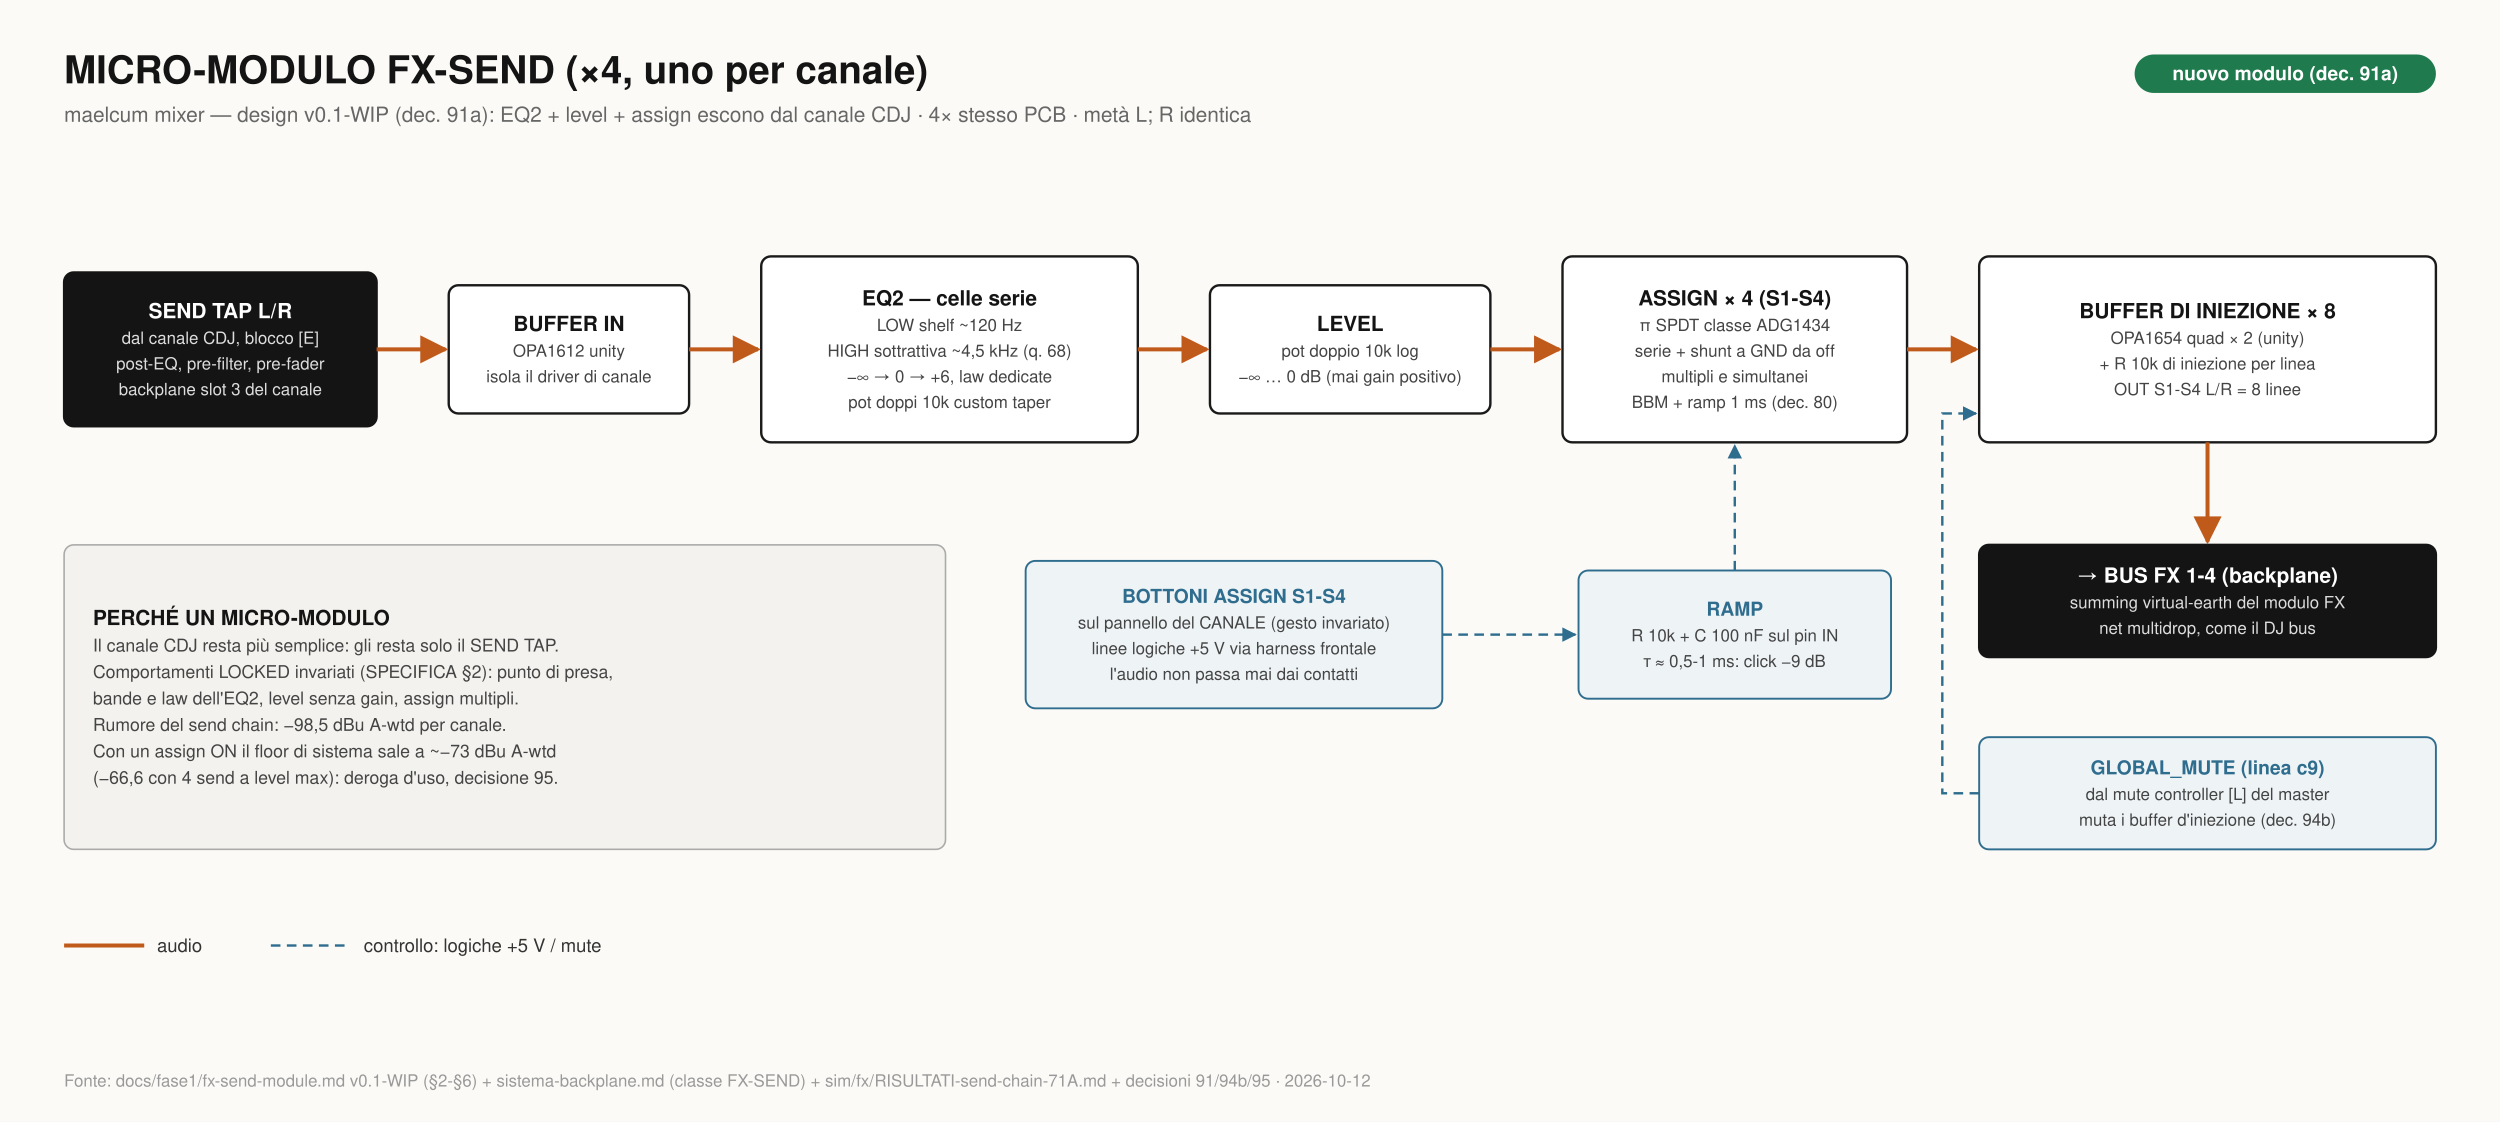
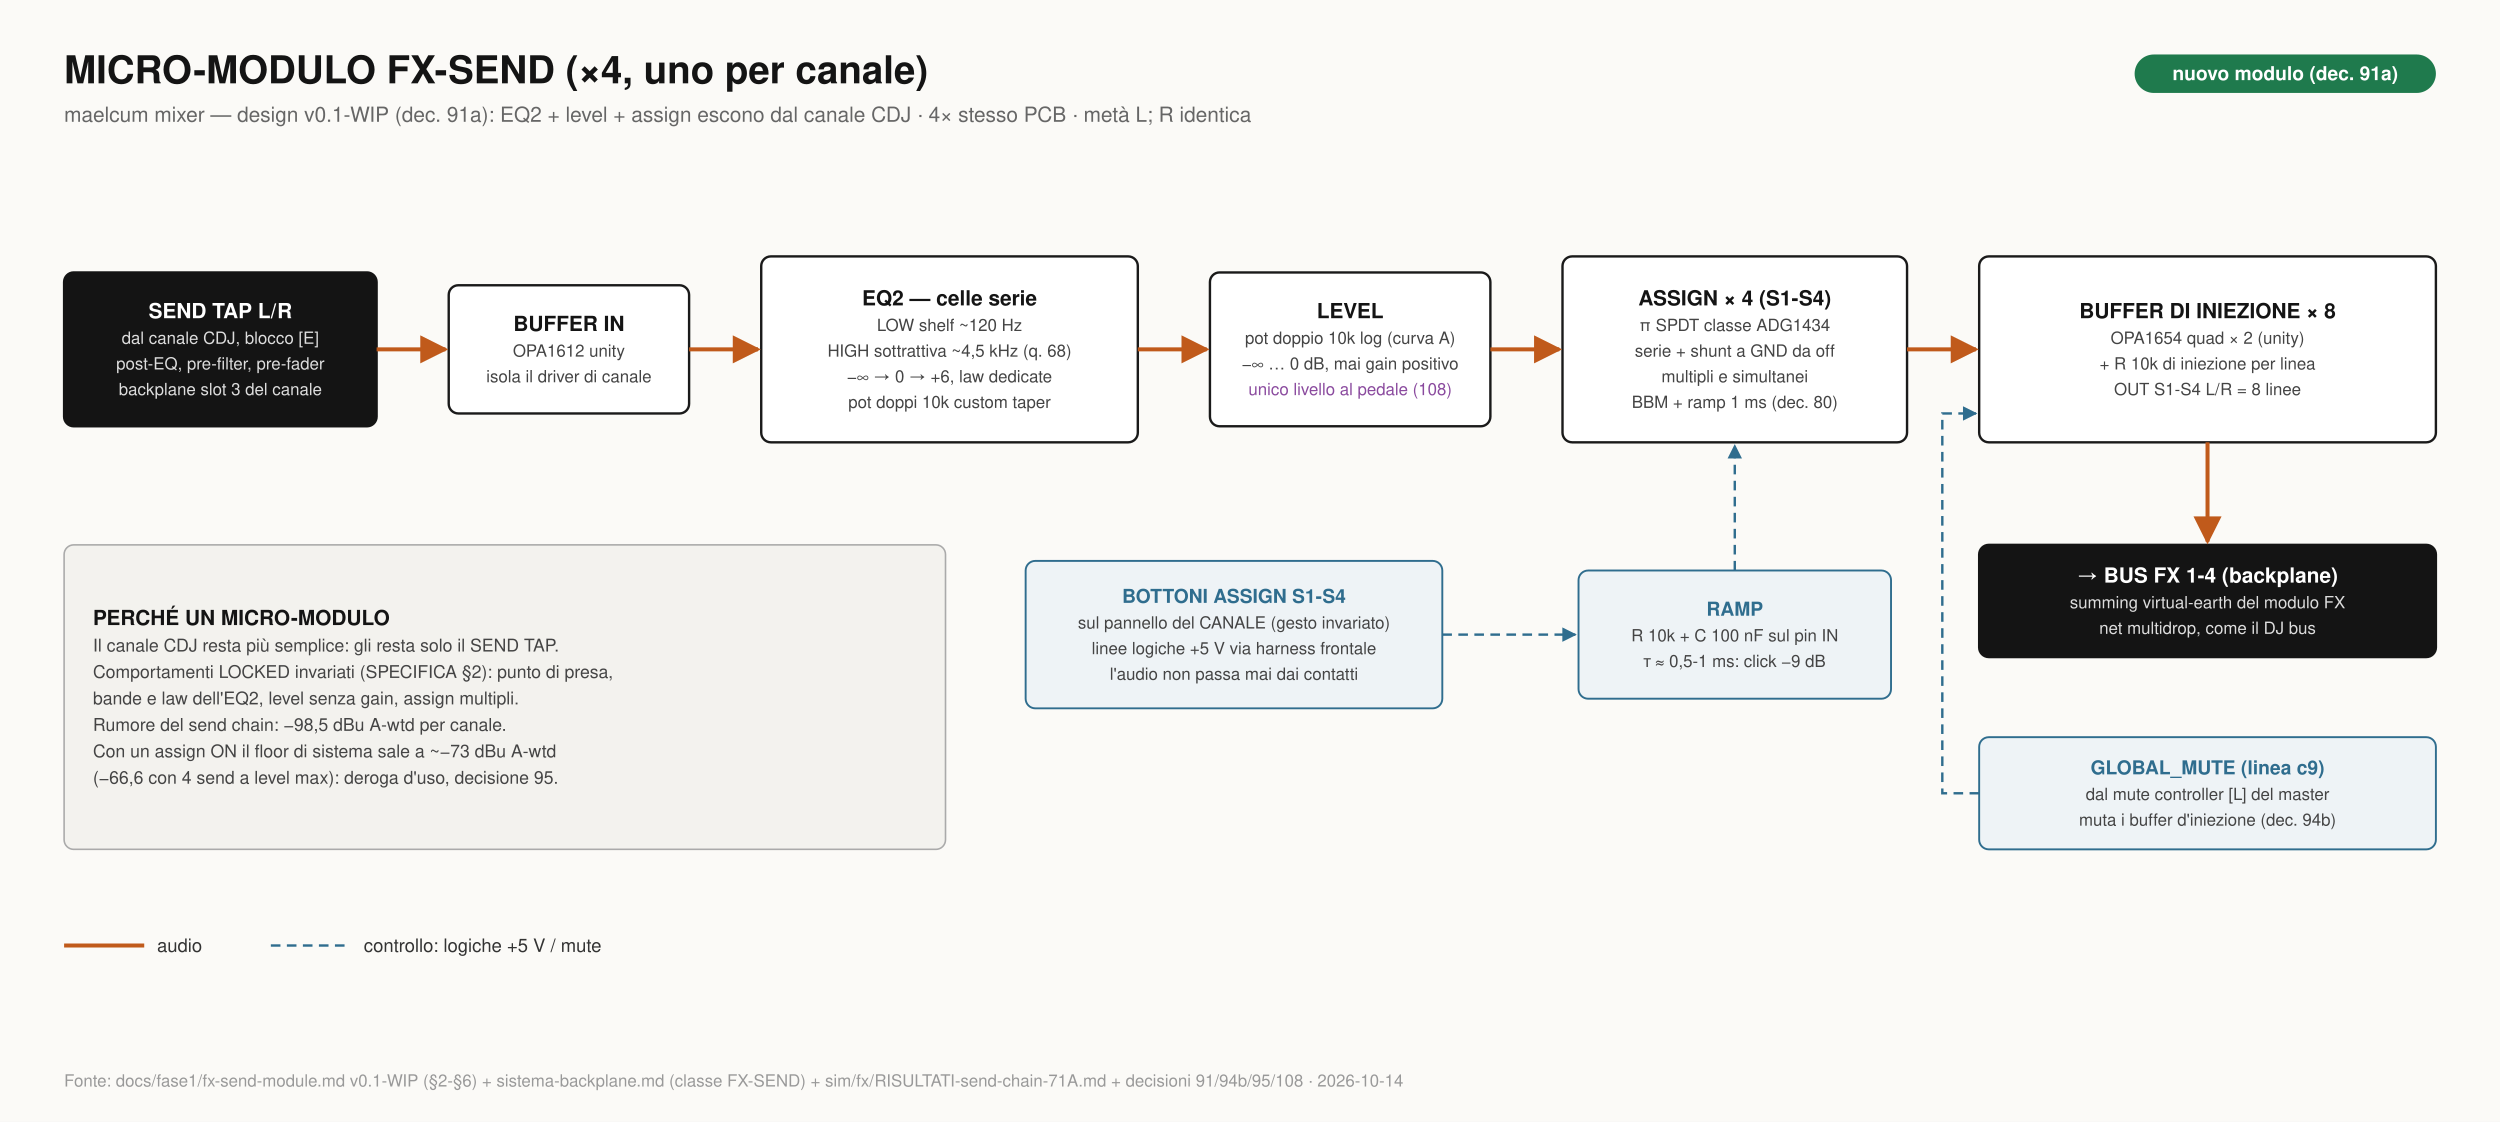
<svg xmlns="http://www.w3.org/2000/svg" viewBox="0 0 1560 700" font-family="Helvetica Neue, Helvetica, Arial, sans-serif">
  <defs>
    <marker id="ar" viewBox="0 0 10 10" refX="9" refY="5" markerWidth="7" markerHeight="7" orient="auto-start-reverse">
      <path d="M0,0 L10,5 L0,10 z" fill="#C05A1B" />
    </marker>
    <marker id="arb" viewBox="0 0 10 10" refX="9" refY="5" markerWidth="7" markerHeight="7" orient="auto-start-reverse">
      <path d="M0,0 L10,5 L0,10 z" fill="#8A4A9E" />
    </marker>
    <marker id="arw" viewBox="0 0 10 10" refX="9" refY="5" markerWidth="6" markerHeight="6" orient="auto-start-reverse">
      <path d="M0,0 L10,5 L0,10 z" fill="#2F6D8E" />
+     </marker>
+     <marker id="ark" viewBox="0 0 10 10" refX="9" refY="5" markerWidth="7" markerHeight="7" orient="auto-start-reverse">
+       <path d="M0,0 L10,5 L0,10 z" fill="#333" />
    </marker>
  </defs>
  <rect width="1560" height="700" fill="#FBFAF7" />
  <text x="40" y="52" font-size="24" font-weight="700" fill="#141414">MICRO-MODULO FX-SEND (×4, uno per canale)</text>
  <text x="40" y="76" font-size="13" fill="#666">maelcum mixer — design v0.1-WIP (dec. 91a): EQ2 + level + assign escono dal canale CDJ · 4× stesso PCB · metà L; R identica</text>
  <rect x="1332" y="34" width="188" height="24" rx="12" fill="#1F7A4D" />
  <text x="1426" y="50" font-size="12" font-weight="600" fill="#fff" text-anchor="middle">nuovo modulo (dec. 91a)</text>
  <rect x="40" y="170" width="195" height="96" rx="6" fill="#141414" stroke="#141414" stroke-width="1.5" />
  <text x="137.5" y="198.55" font-size="13" font-weight="700" fill="#fff" text-anchor="middle">SEND TAP L/R</text>
  <text x="137.5" y="214.55" font-size="10.5" fill="#ddd" text-anchor="middle">dal canale CDJ, blocco [E]</text>
  <text x="137.5" y="230.55" font-size="10.5" fill="#ddd" text-anchor="middle">post-EQ, pre-filter, pre-fader</text>
  <text x="137.5" y="246.55" font-size="10.5" fill="#ddd" text-anchor="middle">backplane slot 3 del canale</text>
  <rect x="280" y="178" width="150" height="80" rx="6" fill="#fff" stroke="#1A1A1A" stroke-width="1.5" />
  <text x="355" y="206.55" font-size="13" font-weight="700" fill="#141414" text-anchor="middle">BUFFER IN</text>
  <text x="355" y="222.55" font-size="10.5" fill="#444" text-anchor="middle">OPA1612 unity</text>
  <text x="355" y="238.55" font-size="10.5" fill="#444" text-anchor="middle">isola il driver di canale</text>
  <rect x="475" y="160" width="235" height="116" rx="6" fill="#fff" stroke="#1A1A1A" stroke-width="1.5" />
  <text x="592.5" y="190.55" font-size="13" font-weight="700" fill="#141414" text-anchor="middle">EQ2 — celle serie</text>
  <text x="592.5" y="206.55" font-size="10.5" fill="#444" text-anchor="middle">LOW shelf ~120 Hz</text>
  <text x="592.5" y="222.55" font-size="10.5" fill="#444" text-anchor="middle">HIGH sottrattiva ~4,5 kHz (q. 68)</text>
  <text x="592.5" y="238.55" font-size="10.5" fill="#444" text-anchor="middle">−∞ → 0 → +6, law dedicate</text>
  <text x="592.5" y="254.55" font-size="10.5" fill="#444" text-anchor="middle">pot doppi 10k custom taper</text>
-   <rect x="755" y="178" width="175" height="80" rx="6" fill="#fff" stroke="#1A1A1A" stroke-width="1.5" />
-   <text x="842.5" y="206.55" font-size="13" font-weight="700" fill="#141414" text-anchor="middle">LEVEL</text>
-   <text x="842.5" y="222.55" font-size="10.5" fill="#444" text-anchor="middle">pot doppio 10k log</text>
-   <text x="842.5" y="238.55" font-size="10.5" fill="#444" text-anchor="middle">−∞ … 0 dB (mai gain positivo)</text>
+   <rect x="755" y="170" width="175" height="96" rx="6" fill="#fff" stroke="#1A1A1A" stroke-width="1.5" />
+   <text x="842.5" y="198.55" font-size="13" font-weight="700" fill="#141414" text-anchor="middle">LEVEL</text>
+   <text x="842.5" y="214.55" font-size="10.5" fill="#444" text-anchor="middle">pot doppio 10k log (curva A)</text>
+   <text x="842.5" y="230.55" font-size="10.5" fill="#444" text-anchor="middle">−∞ … 0 dB, mai gain positivo</text>
+   <text x="842.5" y="246.55" font-size="10.5" fill="#8A4A9E" text-anchor="middle">unico livello al pedale (108)</text>
  <rect x="975" y="160" width="215" height="116" rx="6" fill="#fff" stroke="#1A1A1A" stroke-width="1.5" />
  <text x="1082.5" y="190.55" font-size="13" font-weight="700" fill="#141414" text-anchor="middle">ASSIGN × 4 (S1-S4)</text>
  <text x="1082.5" y="206.55" font-size="10.5" fill="#444" text-anchor="middle">π SPDT classe ADG1434</text>
  <text x="1082.5" y="222.55" font-size="10.5" fill="#444" text-anchor="middle">serie + shunt a GND da off</text>
  <text x="1082.5" y="238.55" font-size="10.5" fill="#444" text-anchor="middle">multipli e simultanei</text>
  <text x="1082.5" y="254.55" font-size="10.5" fill="#444" text-anchor="middle">BBM + ramp 1 ms (dec. 80)</text>
  <rect x="1235" y="160" width="285" height="116" rx="6" fill="#fff" stroke="#1A1A1A" stroke-width="1.5" />
  <text x="1377.5" y="198.55" font-size="13" font-weight="700" fill="#141414" text-anchor="middle">BUFFER DI INIEZIONE × 8</text>
  <text x="1377.5" y="214.55" font-size="10.5" fill="#444" text-anchor="middle">OPA1654 quad × 2 (unity)</text>
  <text x="1377.5" y="230.55" font-size="10.5" fill="#444" text-anchor="middle">+ R 10k di iniezione per linea</text>
  <text x="1377.5" y="246.55" font-size="10.5" fill="#444" text-anchor="middle">OUT S1-S4 L/R = 8 linee</text>
  <path d="M 235 218 L 278 218" stroke="#C05A1B" stroke-width="2.5" fill="none" marker-end="url(#ar)" />
  <path d="M 430 218 L 473 218" stroke="#C05A1B" stroke-width="2.5" fill="none" marker-end="url(#ar)" />
  <path d="M 710 218 L 753 218" stroke="#C05A1B" stroke-width="2.5" fill="none" marker-end="url(#ar)" />
  <path d="M 930 218 L 973 218" stroke="#C05A1B" stroke-width="2.5" fill="none" marker-end="url(#ar)" />
  <path d="M 1190 218 L 1233 218" stroke="#C05A1B" stroke-width="2.5" fill="none" marker-end="url(#ar)" />
  <rect x="1235" y="340" width="285" height="70" rx="6" fill="#141414" stroke="#141414" stroke-width="1.5" />
  <text x="1377.5" y="363.55" font-size="13" font-weight="700" fill="#fff" text-anchor="middle">→ BUS FX 1-4 (backplane)</text>
  <text x="1377.5" y="379.55" font-size="10.5" fill="#ddd" text-anchor="middle">summing virtual-earth del modulo FX</text>
  <text x="1377.5" y="395.55" font-size="10.5" fill="#ddd" text-anchor="middle">net multidrop, come il DJ bus</text>
  <path d="M 1377.5 276 L 1377.5 338" stroke="#C05A1B" stroke-width="2.5" fill="none" marker-end="url(#ar)" />
  <rect x="640" y="350" width="260" height="92" rx="6" fill="#EEF3F6" stroke="#2F6D8E" stroke-width="1.2" />
  <text x="770" y="376.2" font-size="12" font-weight="700" fill="#2F6D8E" text-anchor="middle">BOTTONI ASSIGN S1-S4</text>
  <text x="770" y="392.2" font-size="10.5" fill="#444" text-anchor="middle">sul pannello del CANALE (gesto invariato)</text>
  <text x="770" y="408.2" font-size="10.5" fill="#444" text-anchor="middle">linee logiche +5 V via harness frontale</text>
  <text x="770" y="424.2" font-size="10.5" fill="#444" text-anchor="middle">l'audio non passa mai dai contatti</text>
  <rect x="985" y="356" width="195" height="80" rx="6" fill="#EEF3F6" stroke="#2F6D8E" stroke-width="1.2" />
  <text x="1082.5" y="384.2" font-size="12" font-weight="700" fill="#2F6D8E" text-anchor="middle">RAMP</text>
  <text x="1082.5" y="400.2" font-size="10.5" fill="#444" text-anchor="middle">R 10k + C 100 nF sul pin IN</text>
  <text x="1082.5" y="416.2" font-size="10.5" fill="#444" text-anchor="middle">τ ≈ 0,5-1 ms: click −9 dB</text>
  <path d="M 900 396 L 983 396" stroke="#2F6D8E" stroke-width="1.5" fill="none" stroke-dasharray="6 4" marker-end="url(#arw)" />
  <path d="M 1082.5 356 L 1082.5 278" stroke="#2F6D8E" stroke-width="1.5" fill="none" stroke-dasharray="6 4" marker-end="url(#arw)" />
  <rect x="1235" y="460" width="285" height="70" rx="6" fill="#EEF3F6" stroke="#2F6D8E" stroke-width="1.2" />
  <text x="1377.5" y="483.2" font-size="12" font-weight="700" fill="#2F6D8E" text-anchor="middle">GLOBAL_MUTE (linea c9)</text>
  <text x="1377.5" y="499.2" font-size="10.5" fill="#444" text-anchor="middle">dal mute controller [L] del master</text>
  <text x="1377.5" y="515.2" font-size="10.5" fill="#444" text-anchor="middle">muta i buffer d'iniezione (dec. 94b)</text>
  <path d="M 1235 495 L 1212 495 L 1212 258 L 1233 258" stroke="#2F6D8E" stroke-width="1.5" fill="none" stroke-dasharray="6 4" marker-end="url(#arw)" />
  <rect x="40" y="340" width="550" height="190" rx="6" fill="#F3F2EE" stroke="#AAA" stroke-width="1" />
  <text x="58" y="390.05" font-size="13" font-weight="700" fill="#141414">PERCHÉ UN MICRO-MODULO</text>
  <text x="58" y="406.55" font-size="11" fill="#444">Il canale CDJ resta più semplice: gli resta solo il SEND TAP.</text>
  <text x="58" y="423.05" font-size="11" fill="#444">Comportamenti LOCKED invariati (SPECIFICA §2): punto di presa,</text>
  <text x="58" y="439.55" font-size="11" fill="#444">bande e law dell'EQ2, level senza gain, assign multipli.</text>
  <text x="58" y="456.05" font-size="11" fill="#444">Rumore del send chain: −98,5 dBu A-wtd per canale.</text>
  <text x="58" y="472.55" font-size="11" fill="#444">Con un assign ON il floor di sistema sale a ~−73 dBu A-wtd</text>
  <text x="58" y="489.05" font-size="11" fill="#444">(−66,6 con 4 send a level max): deroga d'uso, decisione 95.</text>
  <path d="M 40 590 L 90 590" stroke="#C05A1B" stroke-width="2.5" />
  <text x="98" y="594" font-size="11.5" fill="#333">audio</text>
  <path d="M 169 590 L 219 590" stroke="#2F6D8E" stroke-width="1.5" stroke-dasharray="6 4" />
  <text x="227" y="594" font-size="11.5" fill="#333">controllo: logiche +5 V / mute</text>
-   <text x="40" y="678" font-size="10.5" fill="#999">Fonte: docs/fase1/fx-send-module.md v0.1-WIP (§2-§6) + sistema-backplane.md (classe FX-SEND) + sim/fx/RISULTATI-send-chain-71A.md + decisioni 91/94b/95 · 2026-10-12</text>
+   <text x="40" y="678" font-size="10.5" fill="#999">Fonte: docs/fase1/fx-send-module.md v0.1-WIP (§2-§6) + sistema-backplane.md (classe FX-SEND) + sim/fx/RISULTATI-send-chain-71A.md + decisioni 91/94b/95/108 · 2026-10-14</text>
</svg>
